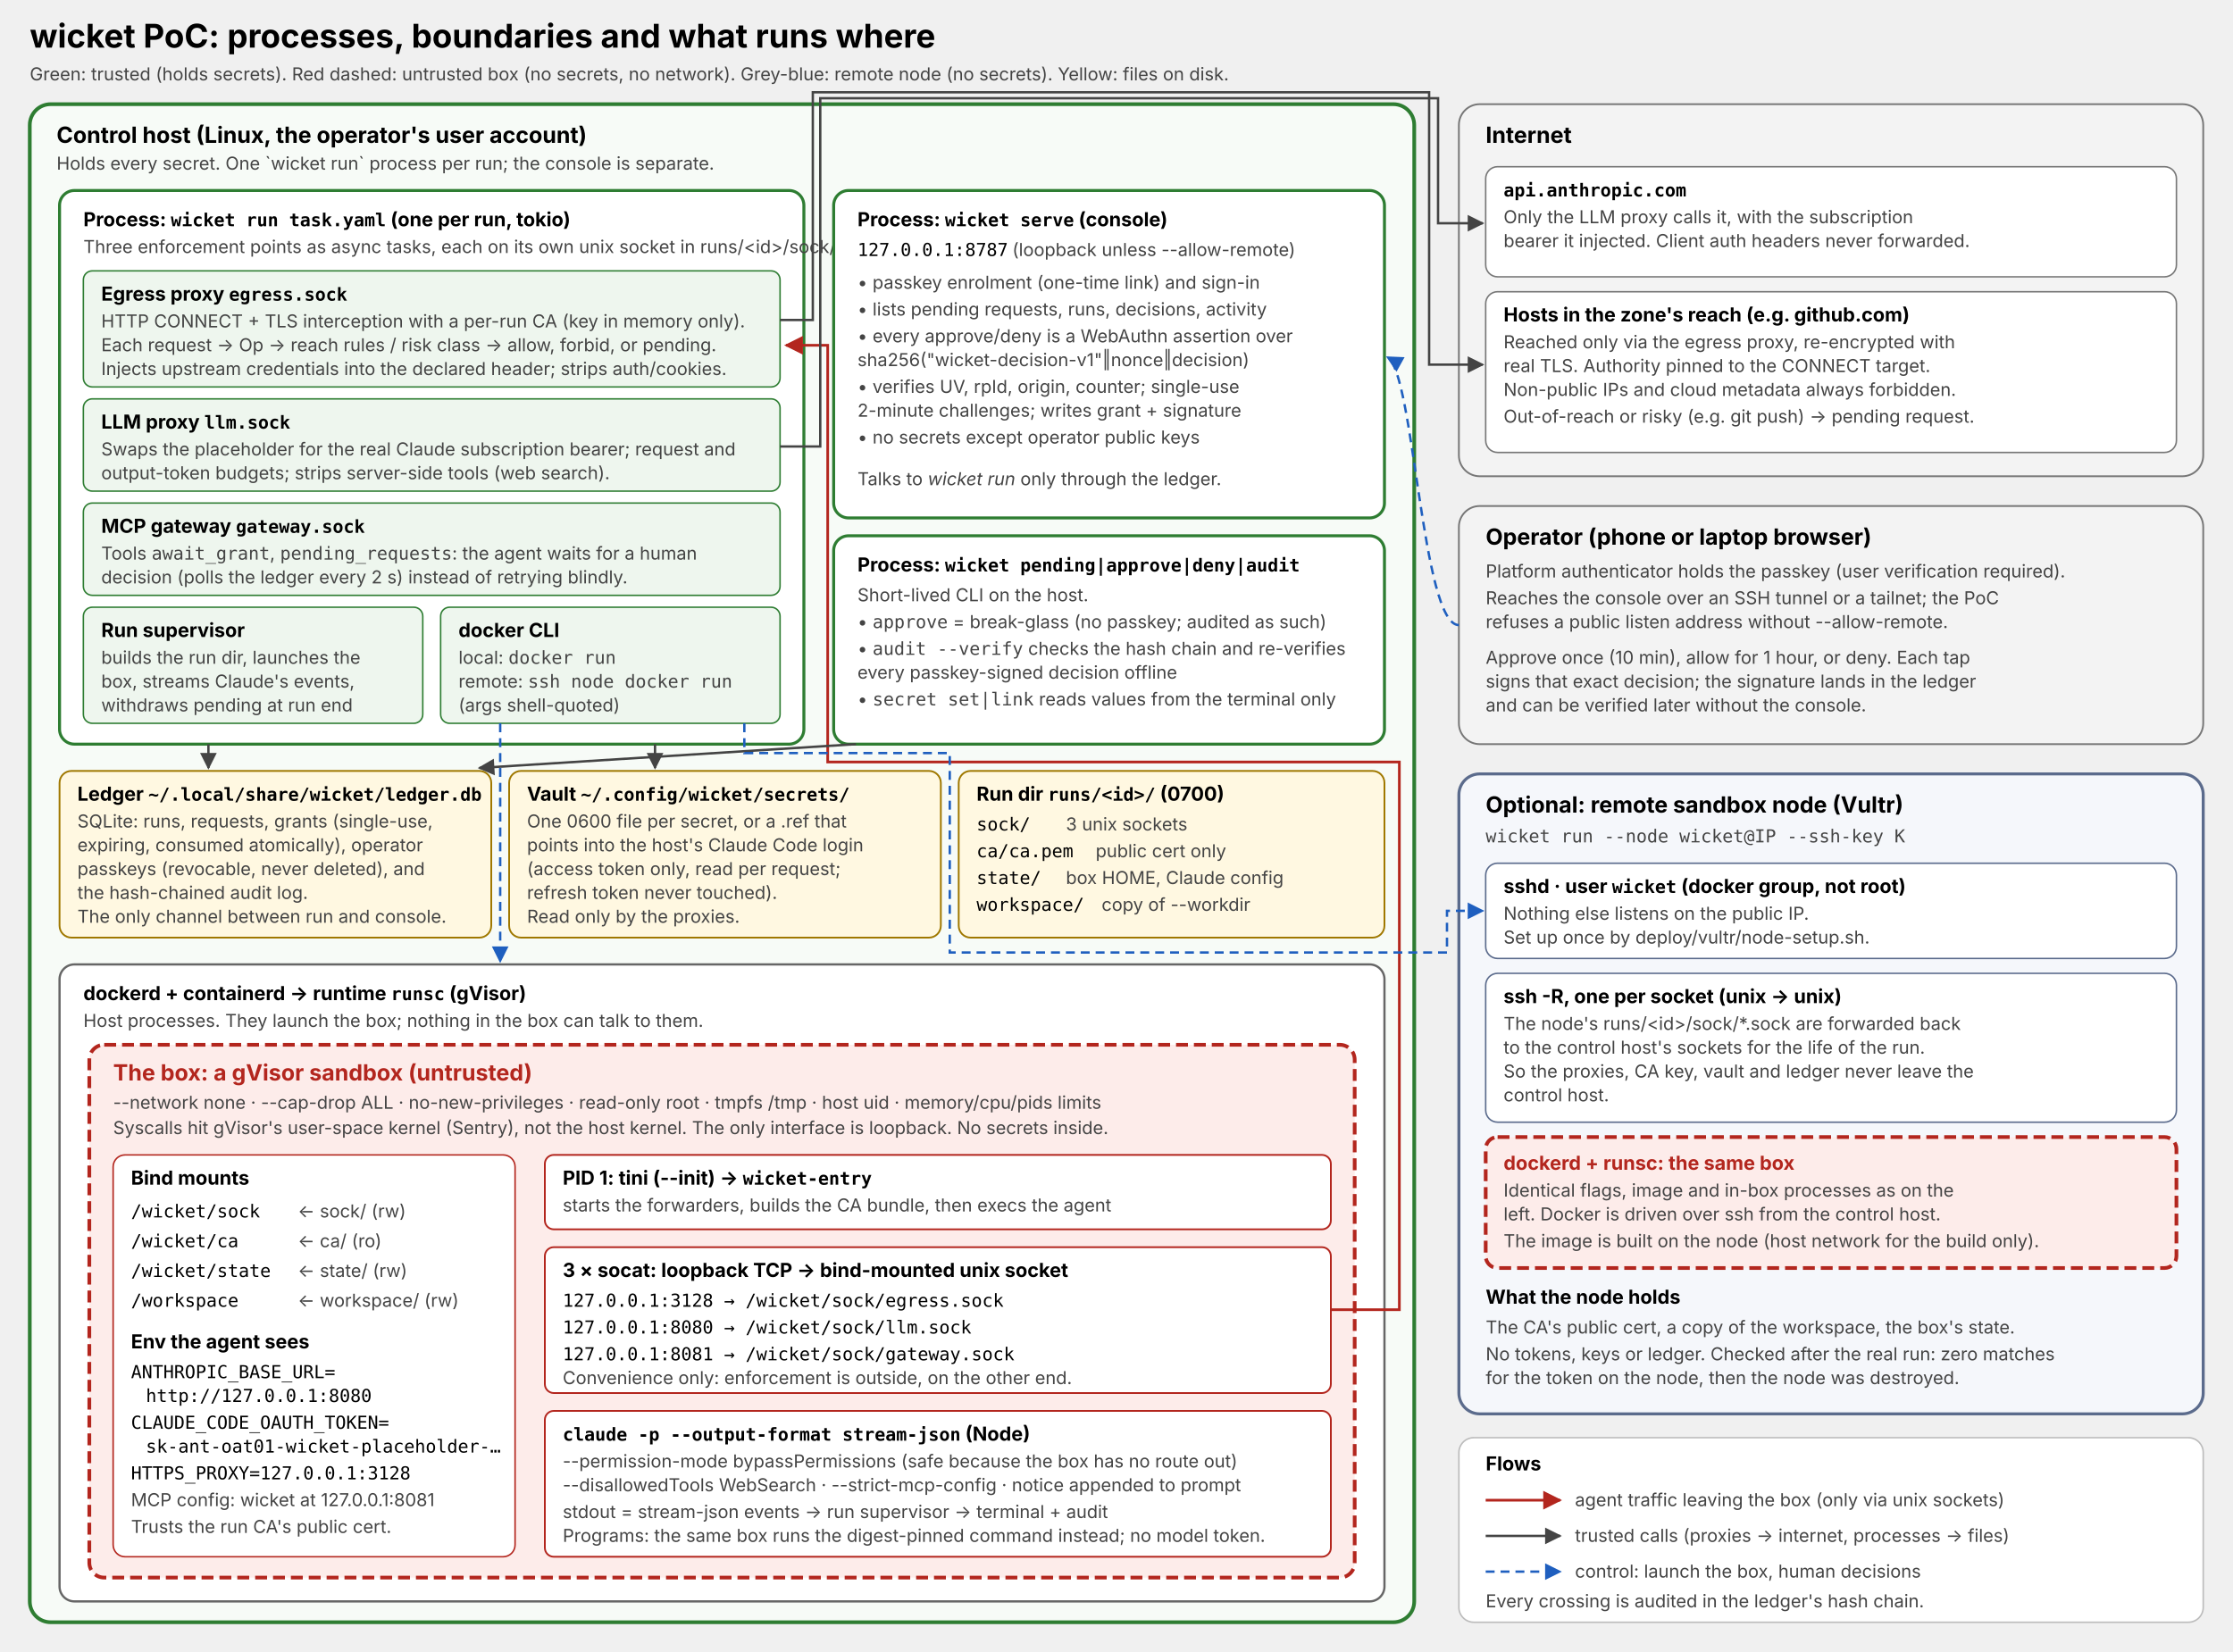
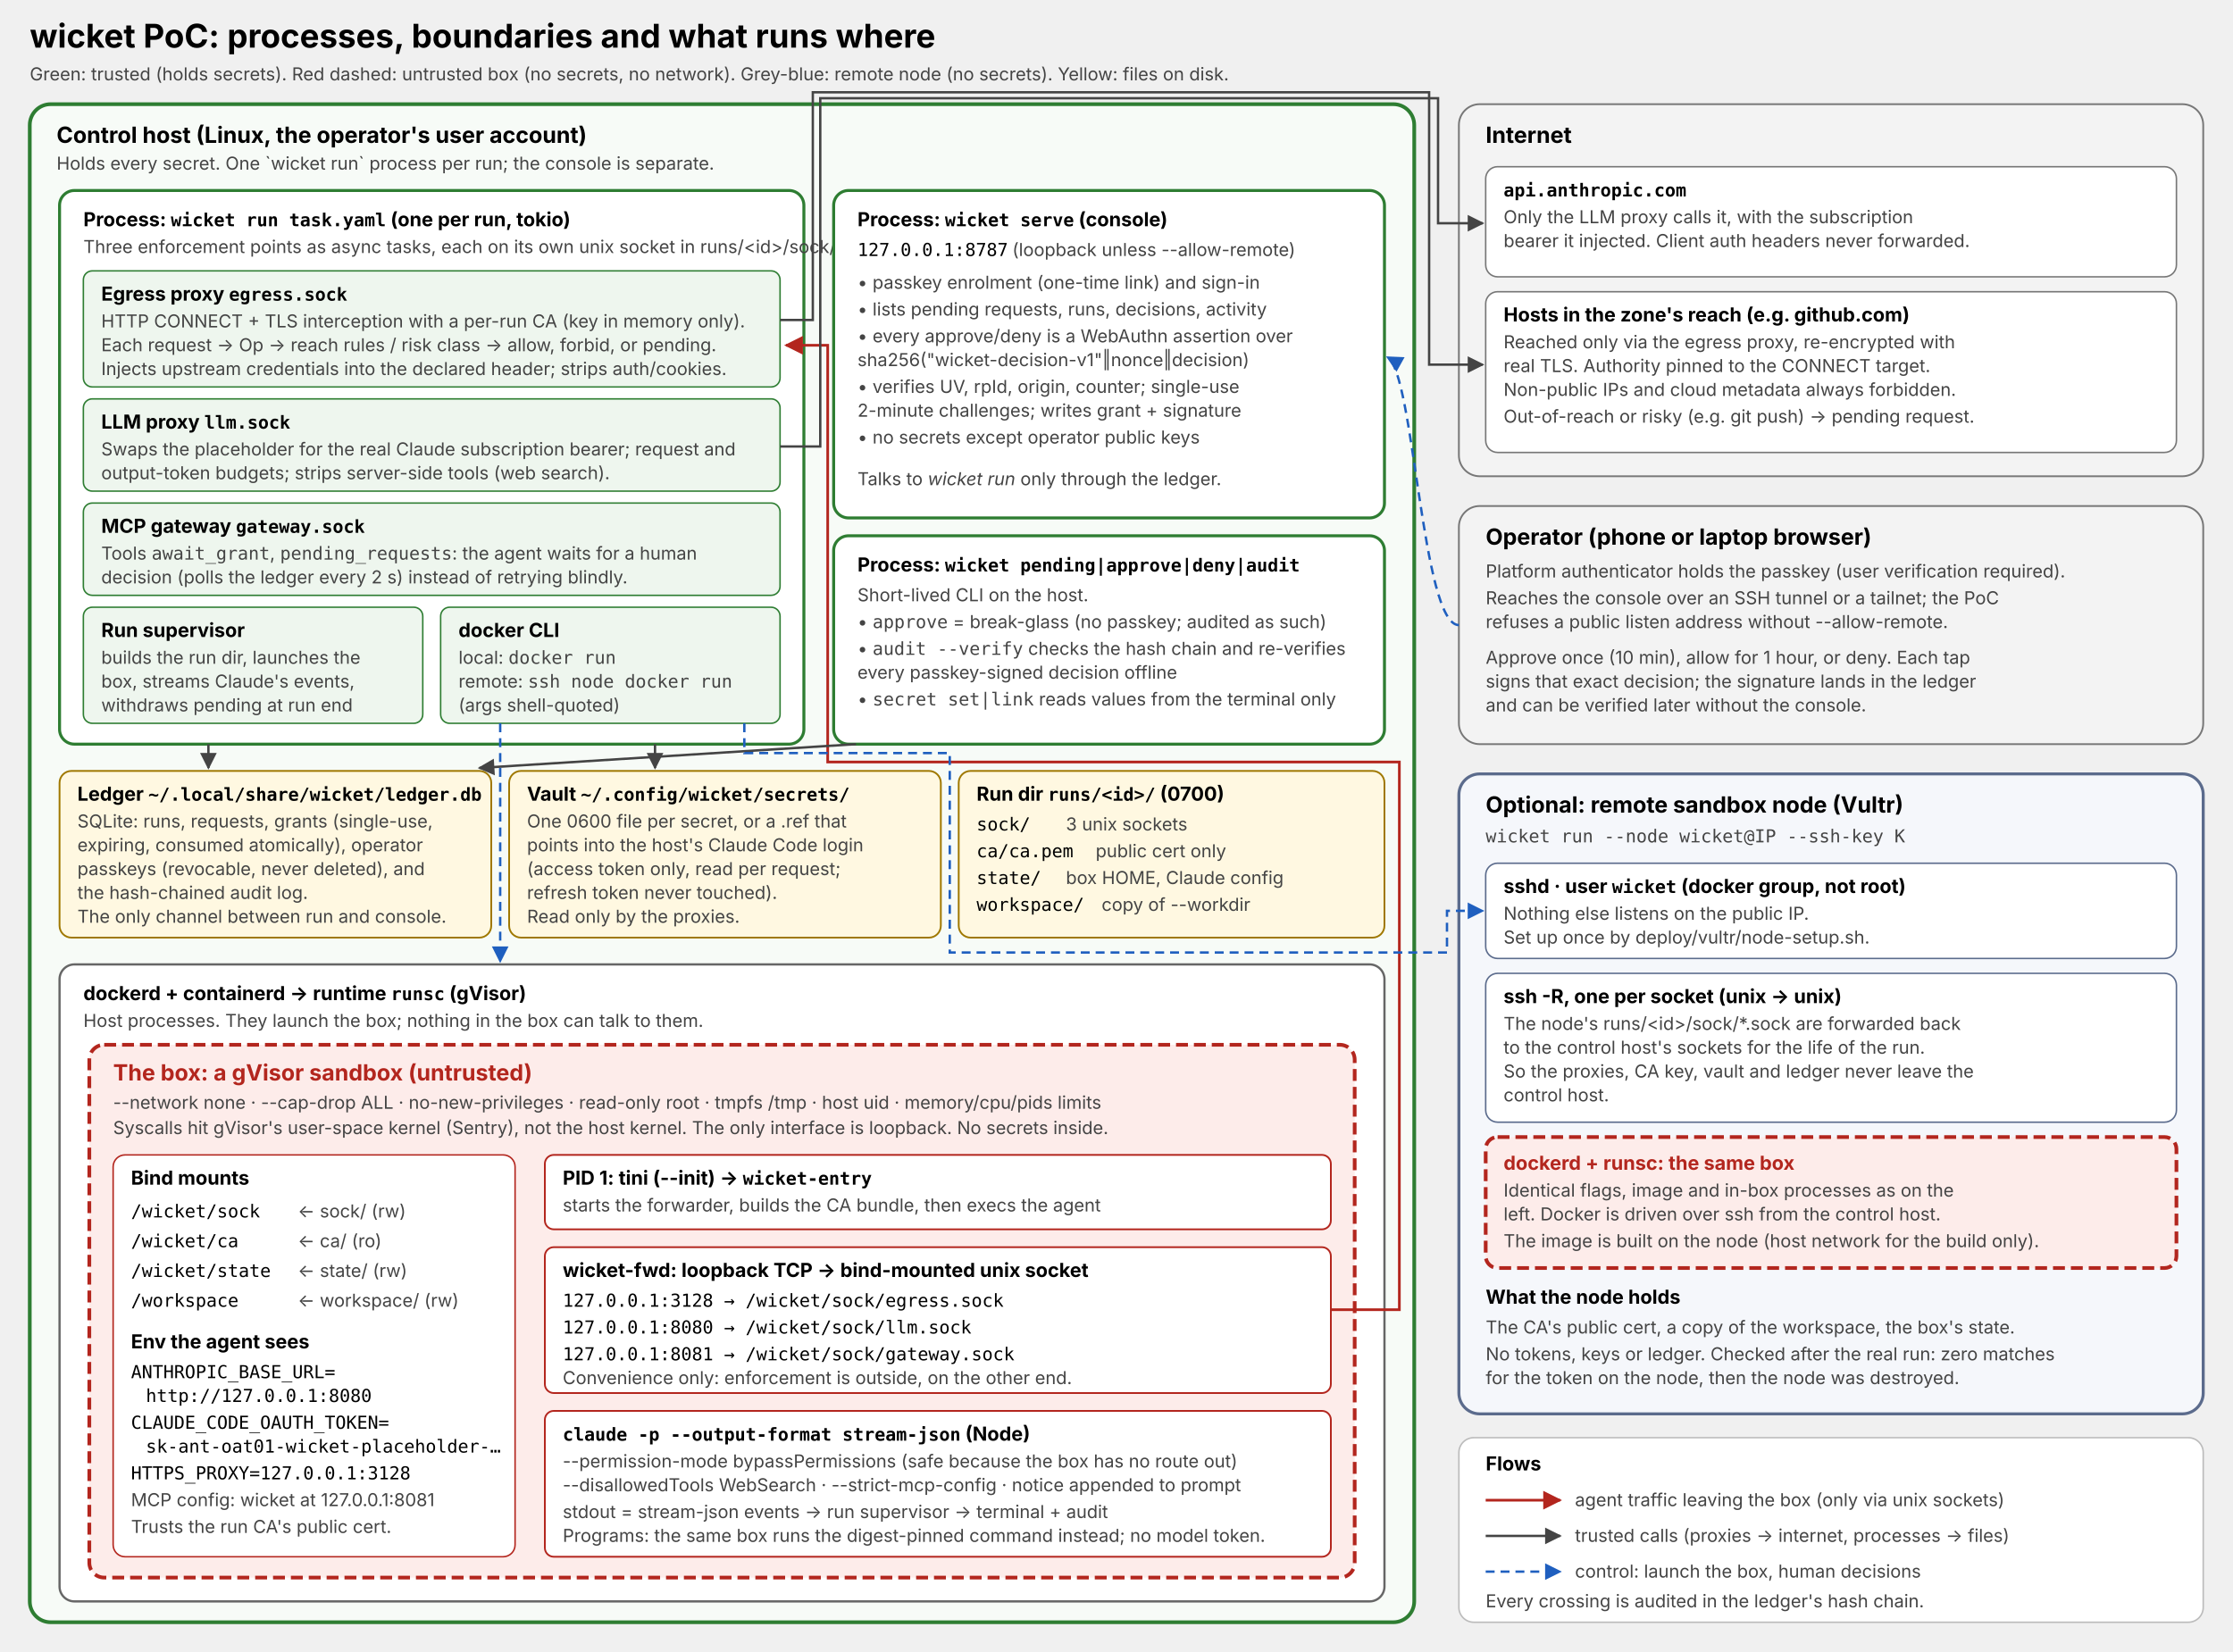
<svg xmlns="http://www.w3.org/2000/svg" width="1500" height="1110" viewBox="0 0 1500 1110" font-family="Inter, Helvetica, Arial, sans-serif" font-size="13">
  <defs>
    <marker id="a" viewBox="0 0 10 10" refX="9" refY="5" markerWidth="7" markerHeight="7" orient="auto-start-reverse">
      <path d="M0,0 L10,5 L0,10 z" fill="#444" />
    </marker>
    <marker id="r" viewBox="0 0 10 10" refX="9" refY="5" markerWidth="7" markerHeight="7" orient="auto-start-reverse">
      <path d="M0,0 L10,5 L0,10 z" fill="#b3261e" />
    </marker>
    <marker id="b" viewBox="0 0 10 10" refX="9" refY="5" markerWidth="7" markerHeight="7" orient="auto-start-reverse">
      <path d="M0,0 L10,5 L0,10 z" fill="#1f5fbf" />
    </marker>
    <style>
      .t{font-weight:700;font-size:15px}
      .h{font-weight:700}
      .m{font-family:"JetBrains Mono",Menlo,Consolas,monospace;font-size:12px}
      .s{font-size:12px;fill:#444}
      .proc{fill:#fff;stroke:#2e7d32;stroke-width:2}
      .sub{fill:#eef6ee;stroke:#2e7d32;stroke-width:1}
      .file{fill:#fff8e1;stroke:#a07800;stroke-width:1.2}
      .box{fill:#fdecea;stroke:#b3261e;stroke-width:2.5;stroke-dasharray:8 4}
      .bproc{fill:#fff;stroke:#b3261e;stroke-width:1.2}
      .ext{fill:#f3f3f3;stroke:#777;stroke-width:1.2}
      .node{fill:#f5f7fb;stroke:#5b6b8c;stroke-width:2}
      .flow{stroke:#444;stroke-width:1.6;fill:none}
      .rflow{stroke:#b3261e;stroke-width:1.8;fill:none}
      .bflow{stroke:#1f5fbf;stroke-width:1.6;fill:none;stroke-dasharray:6 4}
    </style>
  </defs>
  <text x="20" y="32" font-size="22" font-weight="700">wicket PoC: processes, boundaries and what runs where</text>
  <text x="20" y="54" class="s">Green: trusted (holds secrets). Red dashed: untrusted box (no secrets, no network). Grey-blue: remote node (no secrets). Yellow: files on disk.</text>
  <rect x="20" y="70" width="930" height="1020" rx="14" fill="#f7fbf7" stroke="#2e7d32" stroke-width="2.5" />
  <text x="38" y="96" class="t">Control host (Linux, the operator's user account)</text>
  <text x="38" y="114" class="s">Holds every secret. One `wicket run` process per run; the console is separate.</text>
  <rect x="40" y="128" width="500" height="372" rx="10" class="proc" />
  <text x="56" y="152" class="h">Process: <tspan class="m">wicket run task.yaml</tspan>  (one per run, tokio)</text>
  <text x="56" y="170" class="s">Three enforcement points as async tasks, each on its own unix socket in runs/&lt;id&gt;/sock/</text>
  <rect x="56" y="182" width="468" height="78" rx="6" class="sub" />
  <text x="68" y="202" class="h">Egress proxy  <tspan class="m">egress.sock</tspan>
  </text>
  <text x="68" y="220" class="s">HTTP CONNECT + TLS interception with a per-run CA (key in memory only).</text>
  <text x="68" y="236" class="s">Each request → Op → reach rules / risk class → allow, forbid, or pending.</text>
  <text x="68" y="252" class="s">Injects upstream credentials into the declared header; strips auth/cookies.</text>
  <rect x="56" y="268" width="468" height="62" rx="6" class="sub" />
  <text x="68" y="288" class="h">LLM proxy  <tspan class="m">llm.sock</tspan>
  </text>
  <text x="68" y="306" class="s">Swaps the placeholder for the real Claude subscription bearer; request and</text>
  <text x="68" y="322" class="s">output-token budgets; strips server-side tools (web search).</text>
  <rect x="56" y="338" width="468" height="62" rx="6" class="sub" />
  <text x="68" y="358" class="h">MCP gateway  <tspan class="m">gateway.sock</tspan>
  </text>
  <text x="68" y="376" class="s">Tools <tspan class="m">await_grant</tspan>, <tspan class="m">pending_requests</tspan>: the agent waits for a human</text>
  <text x="68" y="392" class="s">decision (polls the ledger every 2 s) instead of retrying blindly.</text>
  <rect x="56" y="408" width="228" height="78" rx="6" class="sub" />
  <text x="68" y="428" class="h">Run supervisor</text>
  <text x="68" y="446" class="s">builds the run dir, launches the</text>
  <text x="68" y="462" class="s">box, streams Claude's events,</text>
  <text x="68" y="478" class="s">withdraws pending at run end</text>
  <rect x="296" y="408" width="228" height="78" rx="6" class="sub" />
  <text x="308" y="428" class="h">docker CLI</text>
  <text x="308" y="446" class="s">local: <tspan class="m">docker run</tspan>
  </text>
  <text x="308" y="462" class="s">remote: <tspan class="m">ssh node docker run</tspan>
  </text>
  <text x="308" y="478" class="s">(args shell-quoted)</text>
  <rect x="560" y="128" width="370" height="220" rx="10" class="proc" />
  <text x="576" y="152" class="h">Process: <tspan class="m">wicket serve</tspan>  (console)</text>
  <text x="576" y="172" class="m">127.0.0.1:8787</text>
  <text x="680" y="172" class="s">(loopback unless --allow-remote)</text>
  <text x="576" y="194" class="s">• passkey enrolment (one-time link) and sign-in</text>
  <text x="576" y="212" class="s">• lists pending requests, runs, decisions, activity</text>
  <text x="576" y="230" class="s">• every approve/deny is a WebAuthn assertion over</text>
  <text x="576" y="246" class="s">   sha256("wicket-decision-v1"‖nonce‖decision)</text>
  <text x="576" y="264" class="s">• verifies UV, rpId, origin, counter; single-use</text>
  <text x="576" y="280" class="s">   2-minute challenges; writes grant + signature</text>
  <text x="576" y="298" class="s">• no secrets except operator public keys</text>
  <text x="576" y="326" class="s">Talks to <tspan font-style="italic">wicket run</tspan> only through the ledger.</text>
  <rect x="560" y="360" width="370" height="140" rx="10" class="proc" />
  <text x="576" y="384" class="h">Process: <tspan class="m">wicket pending|approve|deny|audit</tspan>
  </text>
  <text x="576" y="404" class="s">Short-lived CLI on the host.</text>
  <text x="576" y="422" class="s">• <tspan class="m">approve</tspan> = break-glass (no passkey; audited as such)</text>
  <text x="576" y="440" class="s">• <tspan class="m">audit --verify</tspan> checks the hash chain and re-verifies</text>
  <text x="576" y="456" class="s">   every passkey-signed decision offline</text>
  <text x="576" y="474" class="s">• <tspan class="m">secret set|link</tspan> reads values from the terminal only</text>
  <rect x="40" y="518" width="290" height="112" rx="8" class="file" />
  <text x="52" y="538" class="h">Ledger  <tspan class="m">~/.local/share/wicket/ledger.db</tspan>
  </text>
  <text x="52" y="556" class="s">SQLite: runs, requests, grants (single-use,</text>
  <text x="52" y="572" class="s">expiring, consumed atomically), operator</text>
  <text x="52" y="588" class="s">passkeys (revocable, never deleted), and</text>
  <text x="52" y="604" class="s">the hash-chained audit log.</text>
  <text x="52" y="620" class="s">The only channel between run and console.</text>
  <rect x="342" y="518" width="290" height="112" rx="8" class="file" />
  <text x="354" y="538" class="h">Vault  <tspan class="m">~/.config/wicket/secrets/</tspan>
  </text>
  <text x="354" y="556" class="s">One 0600 file per secret, or a .ref that</text>
  <text x="354" y="572" class="s">points into the host's Claude Code login</text>
  <text x="354" y="588" class="s">(access token only, read per request;</text>
  <text x="354" y="604" class="s">refresh token never touched).</text>
  <text x="354" y="620" class="s">Read only by the proxies.</text>
  <rect x="644" y="518" width="286" height="112" rx="8" class="file" />
  <text x="656" y="538" class="h">Run dir  <tspan class="m">runs/&lt;id&gt;/</tspan>  (0700)</text>
  <text x="656" y="558" class="m">sock/</text>
  <text x="716" y="558" class="s">3 unix sockets</text>
  <text x="656" y="576" class="m">ca/ca.pem</text>
  <text x="736" y="576" class="s">public cert only</text>
  <text x="656" y="594" class="m">state/</text>
  <text x="716" y="594" class="s">box HOME, Claude config</text>
  <text x="656" y="612" class="m">workspace/</text>
  <text x="740" y="612" class="s">copy of --workdir</text>
  <rect x="40" y="648" width="890" height="428" rx="10" fill="#fff" stroke="#666" stroke-width="1.5" />
  <text x="56" y="672" class="h">dockerd + containerd  →  runtime <tspan class="m">runsc</tspan> (gVisor)</text>
  <text x="56" y="690" class="s">Host processes. They launch the box; nothing in the box can talk to them.</text>
  <rect x="60" y="702" width="850" height="358" rx="10" class="box" />
  <text x="76" y="726" class="t" fill="#b3261e">The box: a gVisor sandbox (untrusted)</text>
  <text x="76" y="745" class="s">--network none · --cap-drop ALL · no-new-privileges · read-only root · tmpfs /tmp · host uid · memory/cpu/pids limits</text>
  <text x="76" y="762" class="s">Syscalls hit gVisor's user-space kernel (Sentry), not the host kernel. The only interface is loopback. No secrets inside.</text>
  <rect x="76" y="776" width="270" height="270" rx="8" fill="#fff" stroke="#b3261e" stroke-width="1" />
  <text x="88" y="796" class="h">Bind mounts</text>
  <text x="88" y="818" class="m">/wicket/sock</text>
  <text x="200" y="818" class="s">← sock/ (rw)</text>
  <text x="88" y="838" class="m">/wicket/ca</text>
  <text x="200" y="838" class="s">← ca/ (ro)</text>
  <text x="88" y="858" class="m">/wicket/state</text>
  <text x="200" y="858" class="s">← state/ (rw)</text>
  <text x="88" y="878" class="m">/workspace</text>
  <text x="200" y="878" class="s">← workspace/ (rw)</text>
  <text x="88" y="906" class="h">Env the agent sees</text>
  <text x="88" y="926" class="m">ANTHROPIC_BASE_URL=</text>
  <text x="98" y="942" class="m">http://127.0.0.1:8080</text>
  <text x="88" y="960" class="m">CLAUDE_CODE_OAUTH_TOKEN=</text>
  <text x="98" y="976" class="m">sk-ant-oat01-wicket-placeholder-…</text>
  <text x="88" y="994" class="m">HTTPS_PROXY=127.0.0.1:3128</text>
  <text x="88" y="1012" class="s">MCP config: wicket at 127.0.0.1:8081</text>
  <text x="88" y="1030" class="s">Trusts the run CA's public cert.</text>
  <rect x="366" y="776" width="528" height="50" rx="6" class="bproc" />
  <text x="378" y="796" class="h">PID 1: tini (--init)  →  <tspan class="m">wicket-entry</tspan>
  </text>
-   <text x="378" y="814" class="s">starts the forwarders, builds the CA bundle, then execs the agent</text>
+   <text x="378" y="814" class="s">starts the forwarder, builds the CA bundle, then execs the agent</text>
  <rect x="366" y="838" width="528" height="98" rx="6" class="bproc" />
-   <text x="378" y="858" class="h">3 × socat: loopback TCP → bind-mounted unix socket</text>
+   <text x="378" y="858" class="h">wicket-fwd: loopback TCP → bind-mounted unix socket</text>
  <text x="378" y="878" class="m">127.0.0.1:3128 → /wicket/sock/egress.sock</text>
  <text x="378" y="896" class="m">127.0.0.1:8080 → /wicket/sock/llm.sock</text>
  <text x="378" y="914" class="m">127.0.0.1:8081 → /wicket/sock/gateway.sock</text>
  <text x="378" y="930" class="s">Convenience only: enforcement is outside, on the other end.</text>
  <rect x="366" y="948" width="528" height="98" rx="6" class="bproc" />
  <text x="378" y="968" class="h">
    <tspan class="m">claude -p --output-format stream-json</tspan> (Node)</text>
  <text x="378" y="986" class="s">--permission-mode bypassPermissions (safe because the box has no route out)</text>
  <text x="378" y="1002" class="s">--disallowedTools WebSearch · --strict-mcp-config · notice appended to prompt</text>
  <text x="378" y="1020" class="s">stdout = stream-json events → run supervisor → terminal + audit</text>
  <text x="378" y="1036" class="s">Programs: the same box runs the digest-pinned command instead; no model token.</text>
  <rect x="980" y="70" width="500" height="250" rx="14" class="ext" />
  <text x="998" y="96" class="t">Internet</text>
  <rect x="998" y="112" width="464" height="74" rx="8" fill="#fff" stroke="#777" />
  <text x="1010" y="132" class="h m">api.anthropic.com</text>
  <text x="1010" y="150" class="s">Only the LLM proxy calls it, with the subscription</text>
  <text x="1010" y="166" class="s">bearer it injected. Client auth headers never forwarded.</text>
  <rect x="998" y="196" width="464" height="108" rx="8" fill="#fff" stroke="#777" />
  <text x="1010" y="216" class="h">Hosts in the zone's reach (e.g. github.com)</text>
  <text x="1010" y="234" class="s">Reached only via the egress proxy, re-encrypted with</text>
  <text x="1010" y="250" class="s">real TLS. Authority pinned to the CONNECT target.</text>
  <text x="1010" y="266" class="s">Non-public IPs and cloud metadata always forbidden.</text>
  <text x="1010" y="284" class="s">Out-of-reach or risky (e.g. git push) → pending request.</text>
  <rect x="980" y="340" width="500" height="160" rx="14" class="ext" />
  <text x="998" y="366" class="t">Operator (phone or laptop browser)</text>
  <text x="998" y="388" class="s">Platform authenticator holds the passkey (user verification required).</text>
  <text x="998" y="406" class="s">Reaches the console over an SSH tunnel or a tailnet; the PoC</text>
  <text x="998" y="422" class="s">refuses a public listen address without --allow-remote.</text>
  <text x="998" y="446" class="s">Approve once (10 min), allow for 1 hour, or deny. Each tap</text>
  <text x="998" y="462" class="s">signs that exact decision; the signature lands in the ledger</text>
  <text x="998" y="478" class="s">and can be verified later without the console.</text>
  <rect x="980" y="520" width="500" height="430" rx="14" class="node" />
  <text x="998" y="546" class="t">Optional: remote sandbox node (Vultr)</text>
  <text x="998" y="566" class="s">
    <tspan class="m">wicket run --node wicket@IP --ssh-key K</tspan>
  </text>
  <rect x="998" y="580" width="464" height="64" rx="8" fill="#fff" stroke="#5b6b8c" />
  <text x="1010" y="600" class="h">sshd  ·  user <tspan class="m">wicket</tspan> (docker group, not root)</text>
  <text x="1010" y="618" class="s">Nothing else listens on the public IP.</text>
  <text x="1010" y="634" class="s">Set up once by deploy/vultr/node-setup.sh.</text>
  <rect x="998" y="654" width="464" height="100" rx="8" fill="#fff" stroke="#5b6b8c" />
  <text x="1010" y="674" class="h">ssh -R, one per socket (unix → unix)</text>
  <text x="1010" y="692" class="s">The node's runs/&lt;id&gt;/sock/*.sock are forwarded back</text>
  <text x="1010" y="708" class="s">to the control host's sockets for the life of the run.</text>
  <text x="1010" y="724" class="s">So the proxies, CA key, vault and ledger never leave the</text>
  <text x="1010" y="740" class="s">control host.</text>
  <rect x="998" y="764" width="464" height="88" rx="8" class="box" />
  <text x="1010" y="786" class="h" fill="#b3261e">dockerd + runsc: the same box</text>
  <text x="1010" y="804" class="s">Identical flags, image and in-box processes as on the</text>
  <text x="1010" y="820" class="s">left. Docker is driven over ssh from the control host.</text>
  <text x="1010" y="838" class="s">The image is built on the node (host network for the build only).</text>
  <text x="998" y="876" class="h">What the node holds</text>
  <text x="998" y="896" class="s">The CA's public cert, a copy of the workspace, the box's state.</text>
  <text x="998" y="914" class="s">No tokens, keys or ledger. Checked after the real run: zero matches</text>
  <text x="998" y="930" class="s">for the token on the node, then the node was destroyed.</text>
  <rect x="980" y="966" width="500" height="124" rx="10" fill="#fff" stroke="#bbb" />
  <text x="998" y="988" class="h">Flows</text>
  <line x1="998" y1="1008" x2="1048" y2="1008" class="rflow" marker-end="url(#r)" />
  <text x="1058" y="1012" class="s">agent traffic leaving the box (only via unix sockets)</text>
  <line x1="998" y1="1032" x2="1048" y2="1032" class="flow" marker-end="url(#a)" />
  <text x="1058" y="1036" class="s">trusted calls (proxies → internet, processes → files)</text>
  <line x1="998" y1="1056" x2="1048" y2="1056" class="bflow" marker-end="url(#b)" />
  <text x="1058" y="1060" class="s">control: launch the box, human decisions</text>
  <text x="998" y="1080" class="s">Every crossing is audited in the ledger's hash chain.</text>
  <path d="M 894 880 H 940 V 512 H 556 V 232 H 528" class="rflow" marker-end="url(#r)" />
  <path d="M 524 215 H 546 V 62 H 960 V 245 H 996" class="flow" marker-end="url(#a)" />
  <path d="M 524 300 H 551 V 66 H 966 V 150 H 996" class="flow" marker-end="url(#a)" />
  <path d="M 140 500 V 516" class="flow" marker-end="url(#a)" />
  <path d="M 440 500 V 516" class="flow" marker-end="url(#a)" />
  <path d="M 575 500 L 322 516" class="flow" marker-end="url(#a)" />
  <path d="M 336 486 V 646" class="bflow" marker-end="url(#b)" />
  <path d="M 500 486 V 506 H 638 V 640 H 972 V 612 H 996" class="bflow" marker-end="url(#b)" />
  <path d="M 980 420 C 955 420 950 250 932 240" class="bflow" marker-end="url(#b)" />
</svg>
